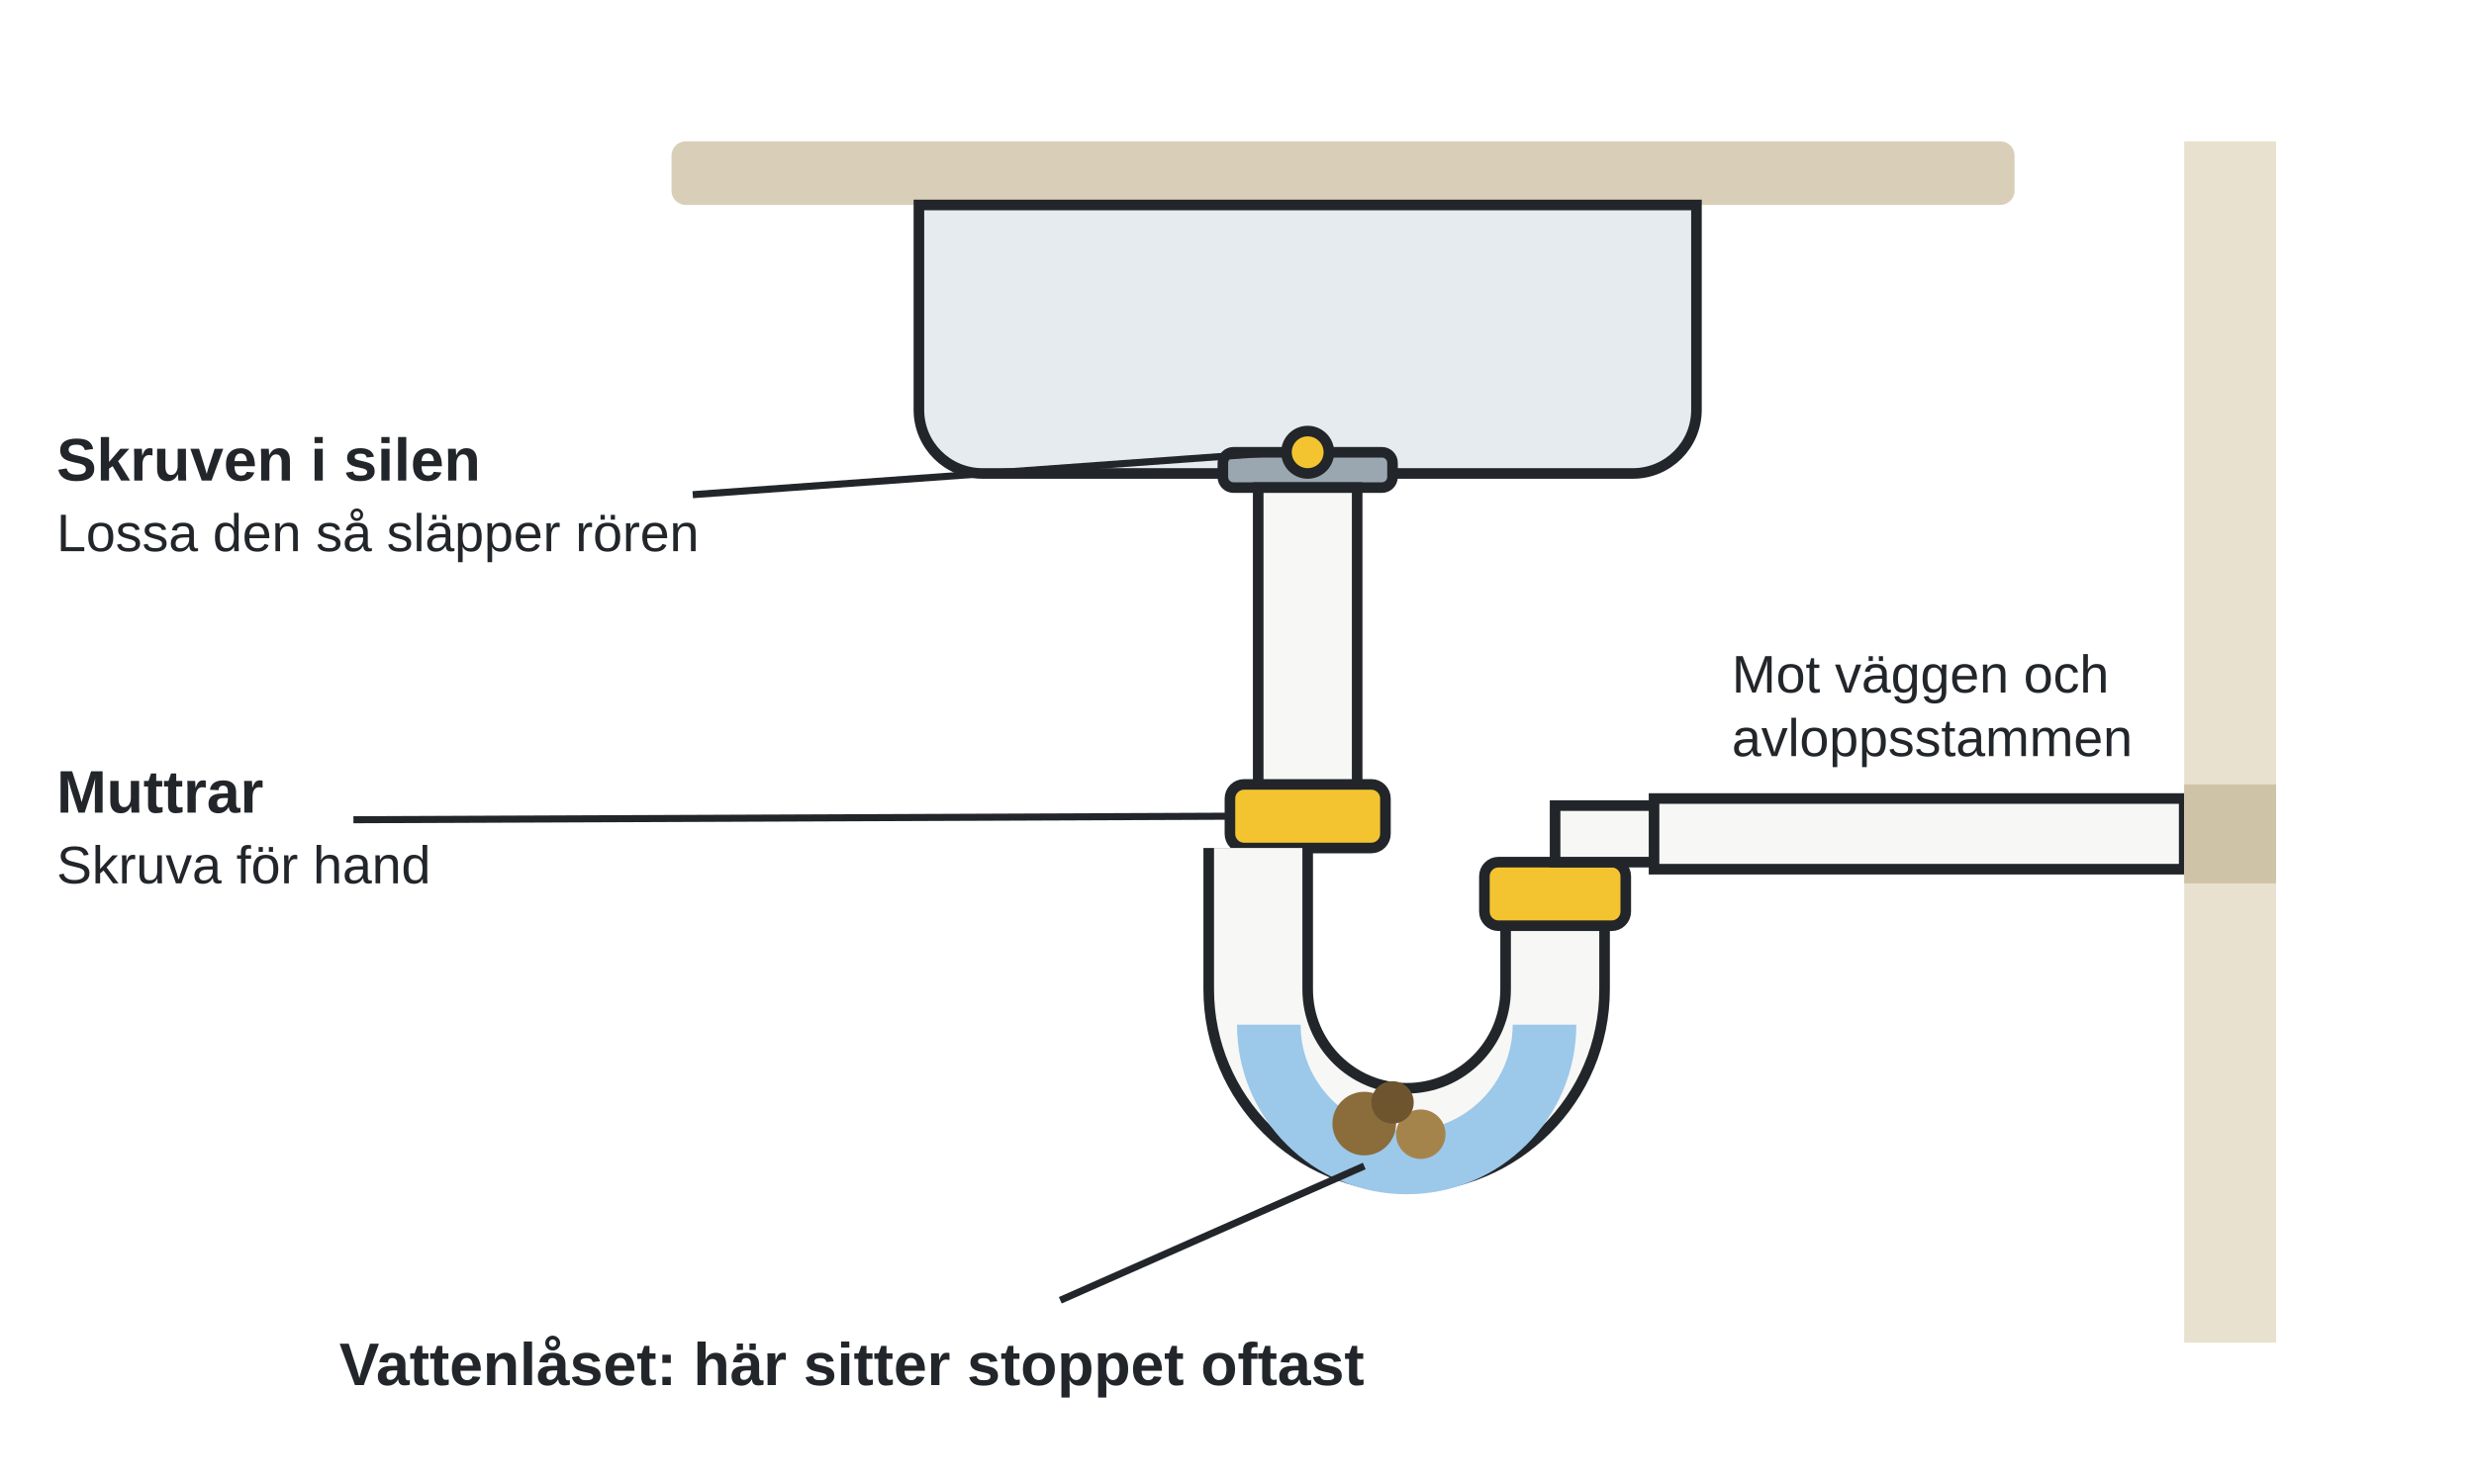
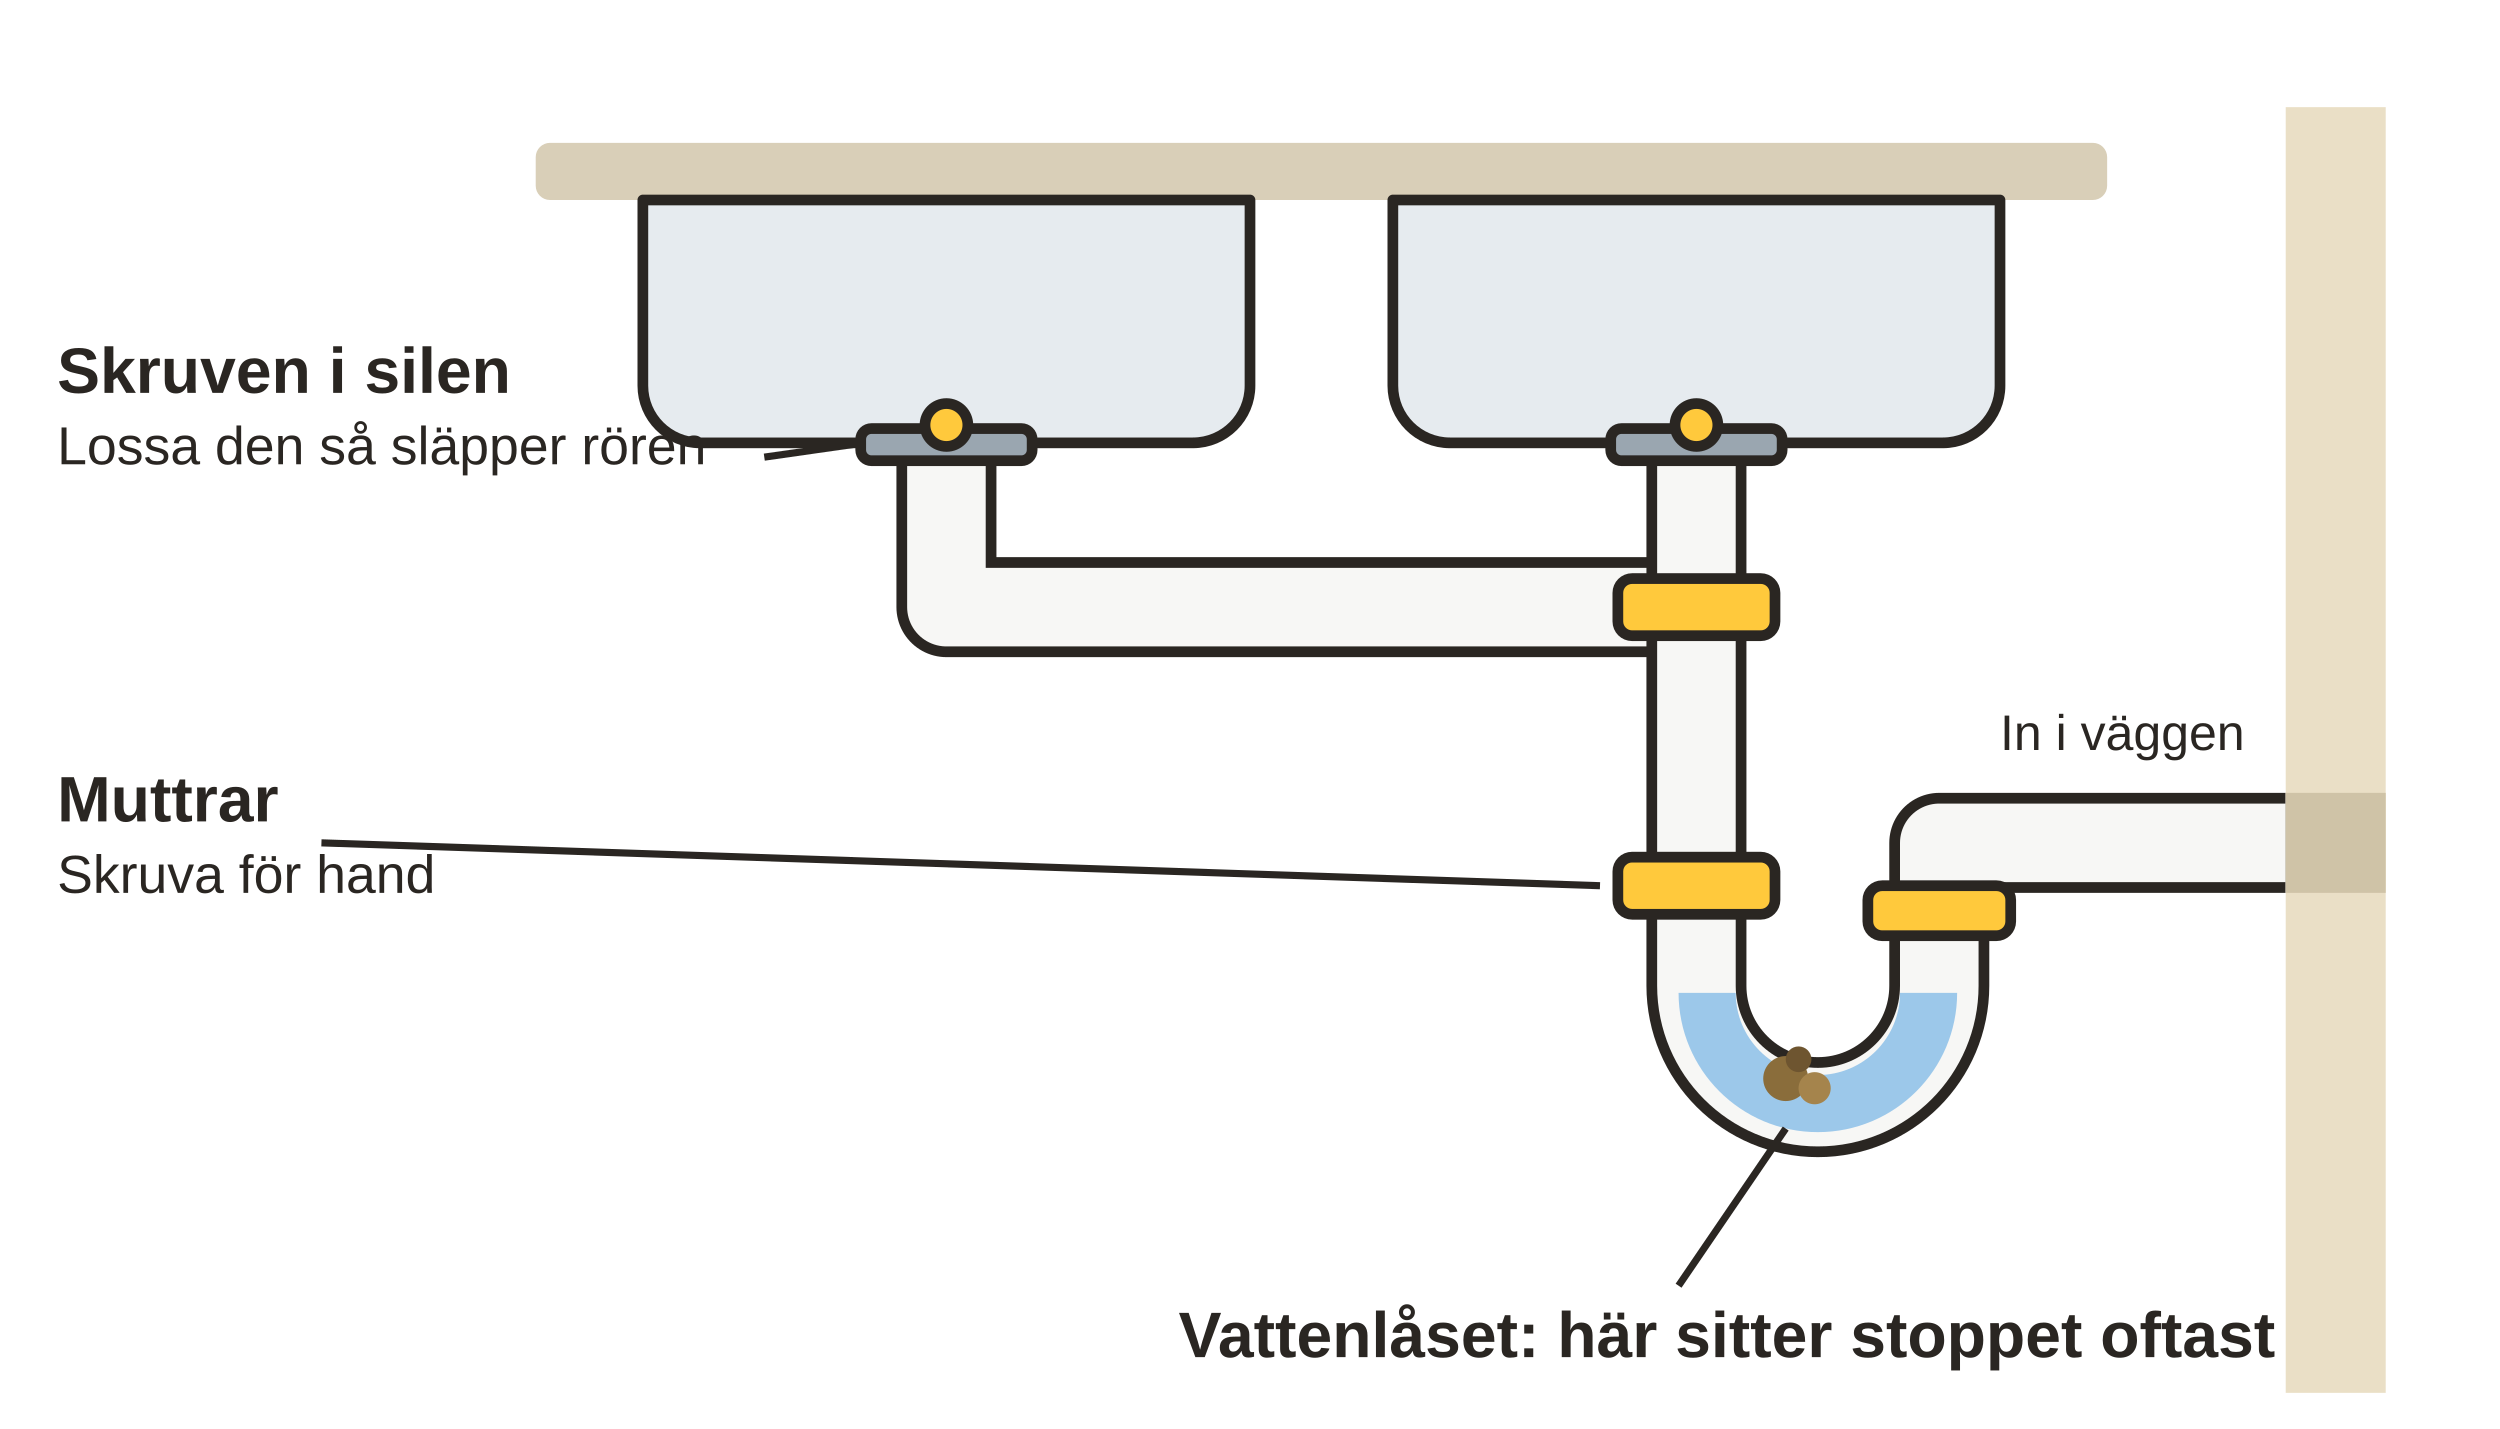
- <svg xmlns="http://www.w3.org/2000/svg" viewBox="0 0 700 420" role="img" aria-labelledby="t d" font-family="Nunito, Arial, sans-serif">
-   <g transform="translate(150 0)">
-     <rect x="40" y="40" width="380" height="18" rx="4" fill="#d9cfb8" />
-     <path d="M110 58 h220 v58 a18 18 0 0 1 -18 18 h-184 a18 18 0 0 1 -18 -18 z" fill="#e6ebef" stroke="#22262a" stroke-width="3" />
-     <rect x="196" y="128" width="48" height="10" rx="3" fill="#9aa6b0" stroke="#22262a" stroke-width="3" />
-     <circle cx="220" cy="128" r="6" fill="#f4c430" stroke="#22262a" stroke-width="3" />
-     <rect x="206" y="138" width="28" height="90" fill="#f7f7f5" stroke="#22262a" stroke-width="3" />
-     <rect x="198" y="222" width="44" height="18" rx="4" fill="#f4c430" stroke="#22262a" stroke-width="3" />
-     <path d="M206 240 v40 a42 42 0 0 0 84 0 v-20" fill="none" stroke="#22262a" stroke-width="31" stroke-linecap="butt" />
-     <path d="M206 240 v40 a42 42 0 0 0 84 0 v-20" fill="none" stroke="#f7f7f5" stroke-width="25" stroke-linecap="butt" />
-     <path d="M209 290 a39 39 0 0 0 78 0" fill="none" stroke="#9cc8ea" stroke-width="18" />
-     <circle cx="236" cy="318" r="9" fill="#8a6d3b" />
-     <circle cx="252" cy="321" r="7" fill="#a5844c" />
-     <circle cx="244" cy="312" r="6" fill="#6e5530" />
-     <rect x="270" y="244" width="40" height="18" rx="4" fill="#f4c430" stroke="#22262a" stroke-width="3" />
-     <rect x="290" y="228" width="30" height="16" fill="#f7f7f5" stroke="#22262a" stroke-width="3" />
-     <rect x="318" y="226" width="150" height="20" fill="#f7f7f5" stroke="#22262a" stroke-width="3" />
-     <rect x="468" y="40" width="26" height="340" fill="#e9e1cf" />
-     <rect x="468" y="222" width="26" height="28" fill="#cfc3a7" />
-   </g>
-   <g font-size="17" fill="#22262a" font-weight="700">
-     <path d="M196 140 L362 128" stroke="#22262a" stroke-width="2" fill="none" />
-     <text x="16" y="136">Skruven i silen</text>
-     <text x="16" y="156" font-weight="400" font-size="15">Lossa den så släpper rören</text>
-     <path d="M100 232 L348 231" stroke="#22262a" stroke-width="2" fill="none" />
-     <text x="16" y="230">Muttrar</text>
-     <text x="16" y="250" font-weight="400" font-size="15">Skruva för hand</text>
-     <path d="M386 330 L300 368" stroke="#22262a" stroke-width="2" fill="none" />
-     <text x="96" y="392">Vattenlåset: här sitter stoppet oftast</text>
-     <text x="490" y="196" font-size="15" font-weight="400">Mot väggen och</text>
-     <text x="490" y="214" font-size="15" font-weight="400">avloppsstammen</text>
+ <svg xmlns="http://www.w3.org/2000/svg" viewBox="0 0 700 400" role="img" aria-label="Rören under en diskho med två hoar">
+   <rect x="150" y="40" width="440" height="16" rx="4" fill="#d9cfb8" />
+   <path d="M180 56 h170 v52 a16 16 0 0 1 -16 16 h-138 a16 16 0 0 1 -16 -16 z" fill="#e6ebef" stroke="#2a2622" stroke-width="3" stroke-linejoin="round" stroke-linecap="round" />
+   <path d="M390 56 h170 v52 a16 16 0 0 1 -16 16 h-138 a16 16 0 0 1 -16 -16 z" fill="#e6ebef" stroke="#2a2622" stroke-width="3" stroke-linejoin="round" stroke-linecap="round" />
+   <path d="M265 124 V170 H475" fill="none" stroke="#2a2622" stroke-width="28" stroke-linecap="butt" stroke-linejoin="round" />
+   <path d="M265 124 V170 H475" fill="none" stroke="#f7f7f5" stroke-width="22" stroke-linecap="butt" stroke-linejoin="round" />
+   <path d="M475 124 V250" fill="none" stroke="#2a2622" stroke-width="28" stroke-linecap="butt" stroke-linejoin="round" />
+   <path d="M475 124 V250" fill="none" stroke="#f7f7f5" stroke-width="22" stroke-linecap="butt" stroke-linejoin="round" />
+   <path d="M475 250 v26 a34 34 0 0 0 68 0 v-24" fill="none" stroke="#2a2622" stroke-width="28" stroke-linecap="butt" stroke-linejoin="round" />
+   <path d="M475 250 v26 a34 34 0 0 0 68 0 v-24" fill="none" stroke="#f7f7f5" stroke-width="22" stroke-linecap="butt" stroke-linejoin="round" />
+   <path d="M478 278 a31 31 0 0 0 62 0" fill="none" stroke="#9cc8ea" stroke-width="16" />
+   <circle cx="500" cy="302" r="6.3" fill="#8a6d3b" />
+   <circle cx="508.1" cy="304.7" r="4.5" fill="#a5844c" />
+   <circle cx="503.6" cy="296.6" r="3.6" fill="#6e5530" />
+   <path d="M543 252 V236 H640" fill="none" stroke="#2a2622" stroke-width="28" stroke-linecap="butt" stroke-linejoin="round" />
+   <path d="M543 252 V236 H640" fill="none" stroke="#f7f7f5" stroke-width="22" stroke-linecap="butt" stroke-linejoin="round" />
+   <rect x="241" y="120" width="48" height="9" rx="3" fill="#9aa6b0" stroke="#2a2622" stroke-width="3" stroke-linejoin="round" stroke-linecap="round" />
+   <circle cx="265" cy="119" r="6" fill="#ffc93c" stroke="#2a2622" stroke-width="3" stroke-linejoin="round" stroke-linecap="round" />
+   <rect x="451" y="120" width="48" height="9" rx="3" fill="#9aa6b0" stroke="#2a2622" stroke-width="3" stroke-linejoin="round" stroke-linecap="round" />
+   <circle cx="475" cy="119" r="6" fill="#ffc93c" stroke="#2a2622" stroke-width="3" stroke-linejoin="round" stroke-linecap="round" />
+   <rect x="453" y="162" width="44" height="16" rx="4" fill="#ffc93c" stroke="#2a2622" stroke-width="3" stroke-linejoin="round" stroke-linecap="round" />
+   <rect x="453" y="240" width="44" height="16" rx="4" fill="#ffc93c" stroke="#2a2622" stroke-width="3" stroke-linejoin="round" stroke-linecap="round" />
+   <rect x="523" y="248" width="40" height="14" rx="4" fill="#ffc93c" stroke="#2a2622" stroke-width="3" stroke-linejoin="round" stroke-linecap="round" />
+   <rect x="640" y="30" width="28" height="360" fill="#eadfc6" />
+   <rect x="640" y="222" width="28" height="28" fill="#cfc3a7" />
+   <g font-family="Nunito,Arial,sans-serif" fill="#2a2622">
+     <text x="16" y="110" font-size="18" font-weight="800">Skruven i silen</text>
+     <text x="16" y="130" font-size="15">Lossa den så släpper rören</text>
+     <path d="M214 128 L242 124" fill="none" stroke="#2a2622" stroke-width="2" />
+     <text x="16" y="230" font-size="18" font-weight="800">Muttrar</text>
+     <text x="16" y="250" font-size="15">Skruva för hand</text>
+     <path d="M90 236 L448 248" fill="none" stroke="#2a2622" stroke-width="2" />
+     <text x="330" y="380" font-size="18" font-weight="800">Vattenlåset: här sitter stoppet oftast</text>
+     <path d="M500 316 L470 360" fill="none" stroke="#2a2622" stroke-width="2" />
+     <text x="560" y="210" font-size="14">In i väggen</text>
  </g>
</svg>
